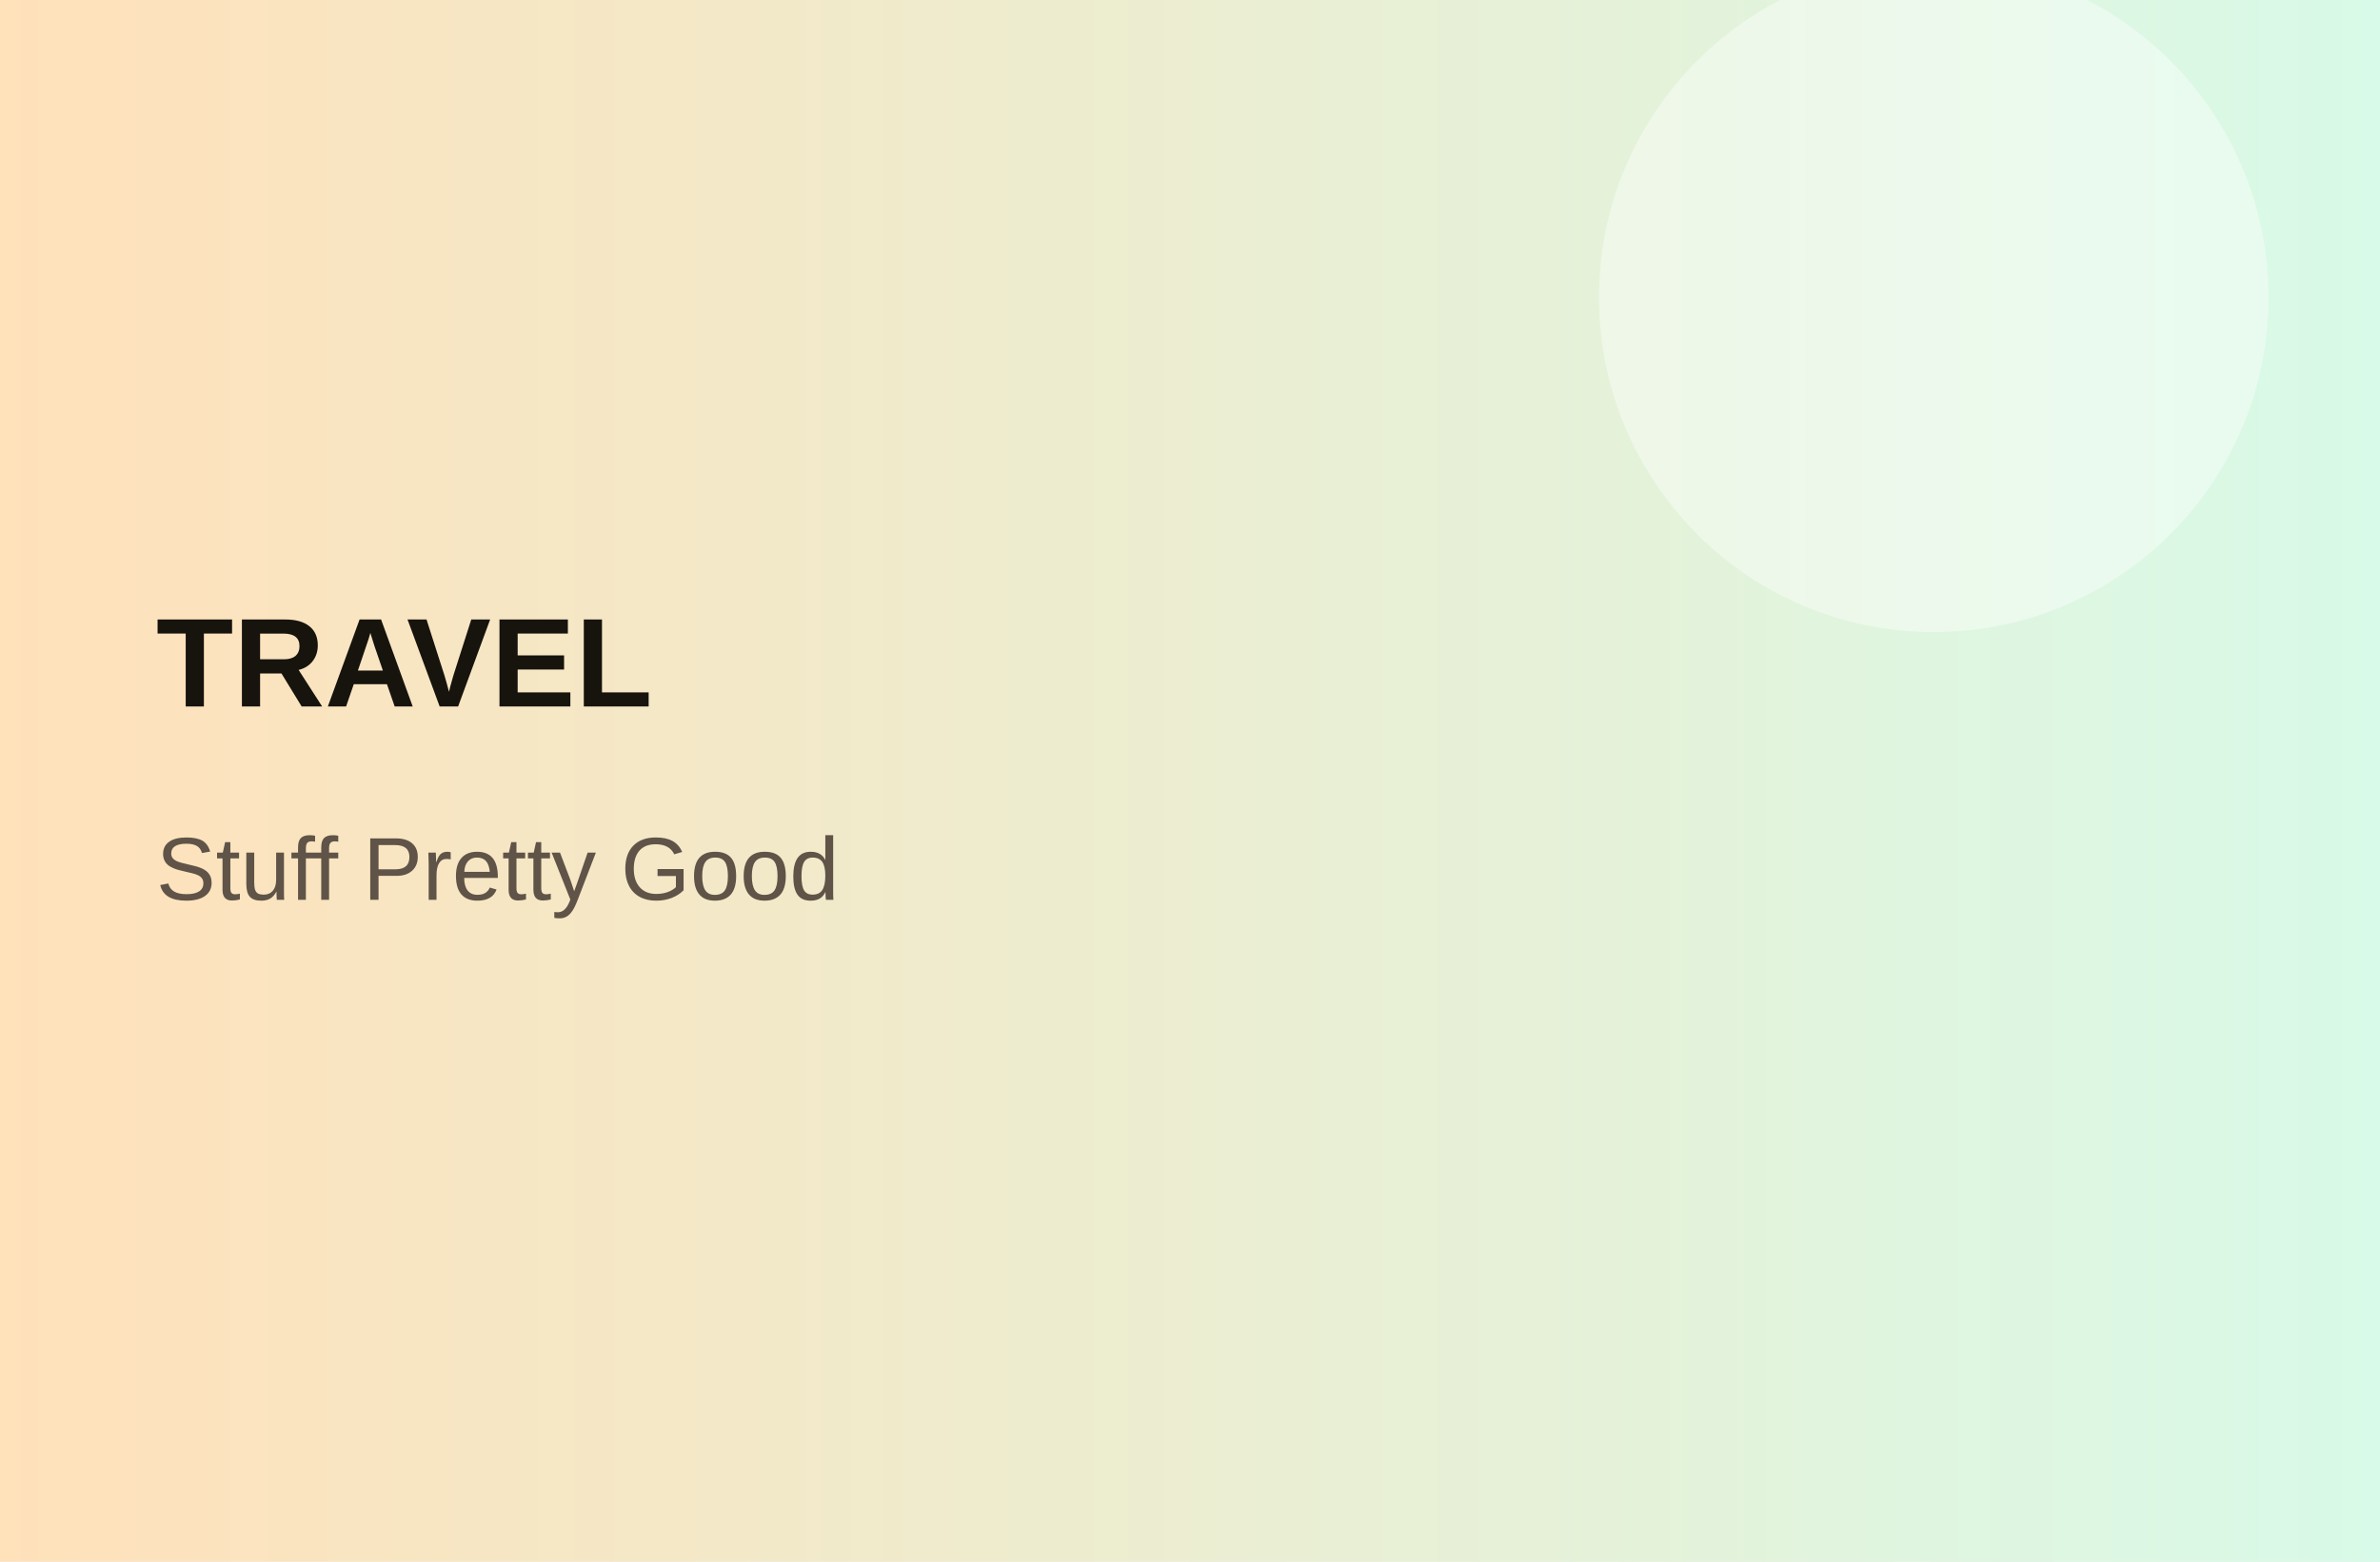
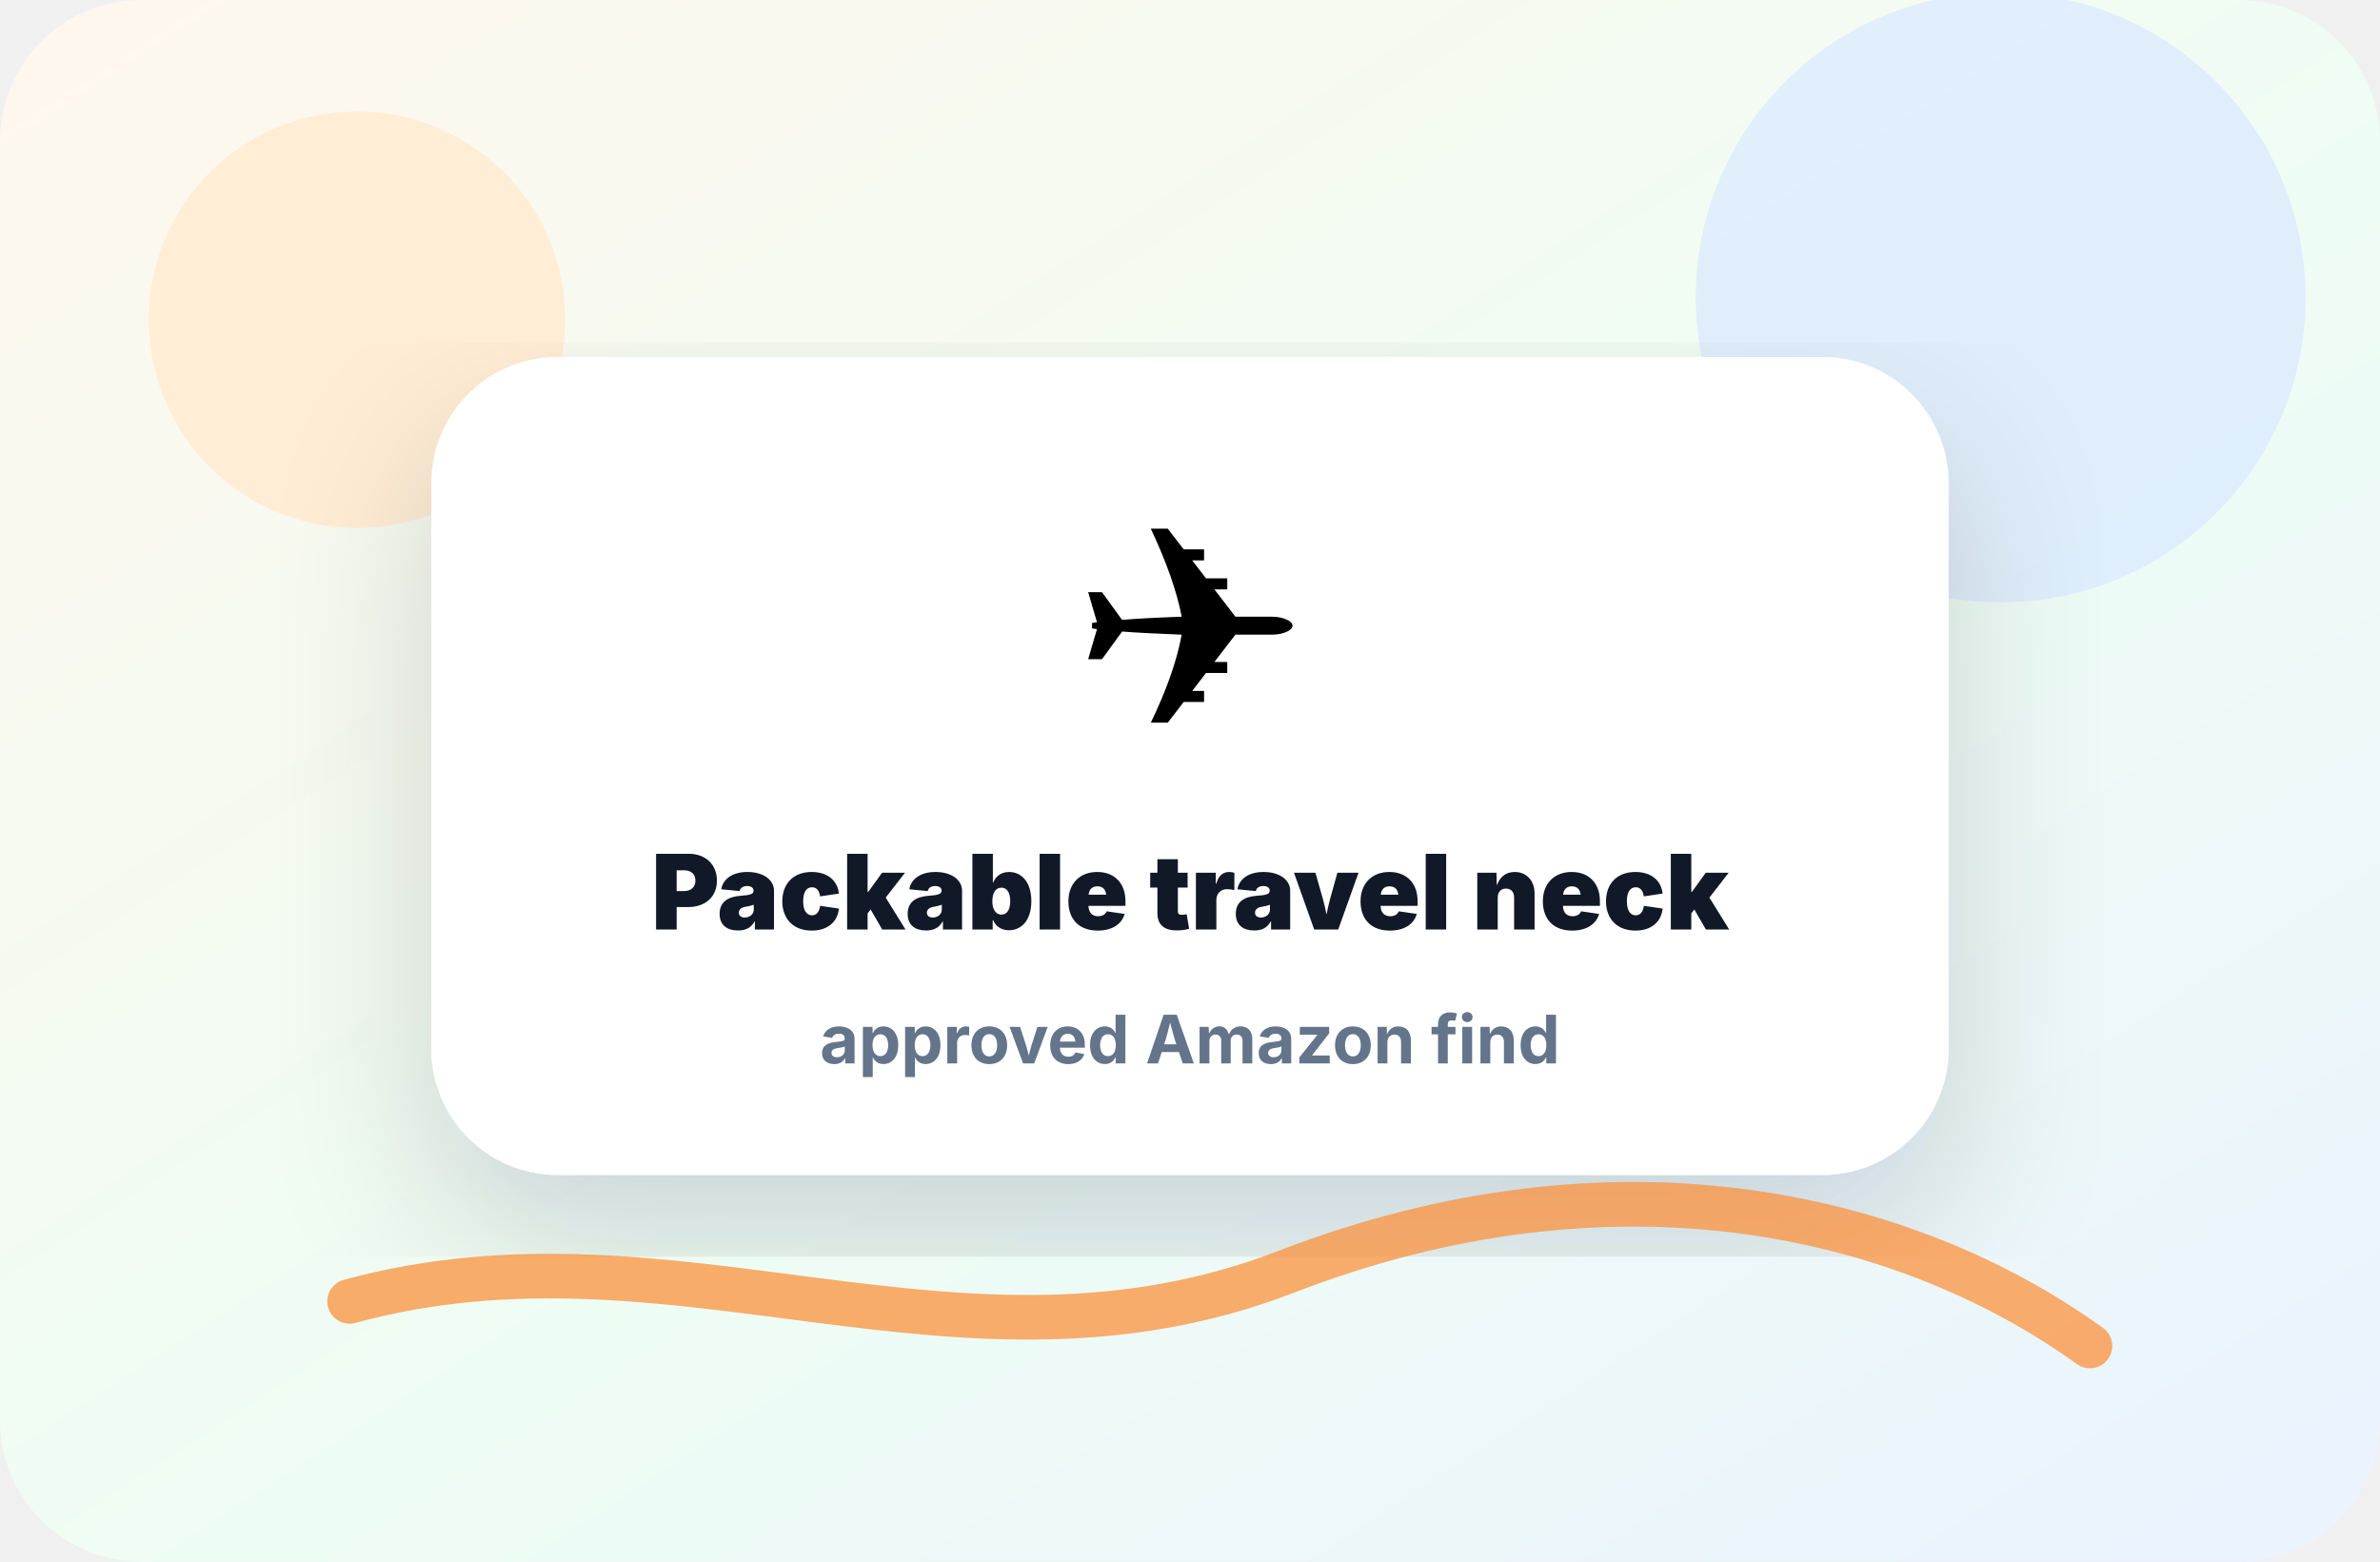
- <svg xmlns="http://www.w3.org/2000/svg" viewBox="0 0 640 420">
+ <svg xmlns="http://www.w3.org/2000/svg" viewBox="0 0 640 420" role="img" aria-label="Packable travel neck pillow illustration">
  <defs>
-     <linearGradient id="g" x1="0" x2="1">
-       <stop stop-color="#ffe1ba" />
-       <stop offset="1" stop-color="#d8fae8" />
+     <linearGradient id="bg" x1="0" y1="0" x2="1" y2="1">
+       <stop stop-color="#fff7ed" />
+       <stop offset="0.55" stop-color="#eefdf4" />
+       <stop offset="1" stop-color="#eaf2ff" />
    </linearGradient>
+     <filter id="shadow">
+       <feDropShadow dx="0" dy="18" stdDeviation="22" flood-color="#111827" flood-opacity=".16" />
+     </filter>
  </defs>
-   <rect width="640" height="420" fill="url(#g)" />
-   <circle cx="520" cy="80" r="90" fill="#fff6" />
-   <text x="42" y="190" font-family="Arial" font-size="34" font-weight="800" fill="#17130d">TRAVEL</text>
-   <text x="42" y="242" font-family="Arial" font-size="24" fill="#5f5447">Stuff Pretty Good</text>
+   <rect width="640" height="420" rx="38" fill="url(#bg)" />
+   <circle cx="96" cy="86" r="56" fill="#ffedd5" />
+   <circle cx="538" cy="80" r="82" fill="#dbeafe" opacity=".75" />
+   <rect x="116" y="96" width="408" height="220" rx="34" fill="#ffffff" filter="url(#shadow)" />
+   <text x="320" y="196" text-anchor="middle" font-size="76">✈️</text>
+   <text x="320" y="250" text-anchor="middle" font-family="Inter,Arial" font-size="28" font-weight="900" fill="#111827">Packable travel neck</text>
+   <text x="320" y="286" text-anchor="middle" font-family="Inter,Arial" font-size="18" font-weight="700" fill="#64748b">approved Amazon find</text>
+   <path d="M94 350 C182 326 258 376 346 342 S512 326 562 362" fill="none" stroke="#fb923c" stroke-width="12" stroke-linecap="round" opacity=".75" />
</svg>
